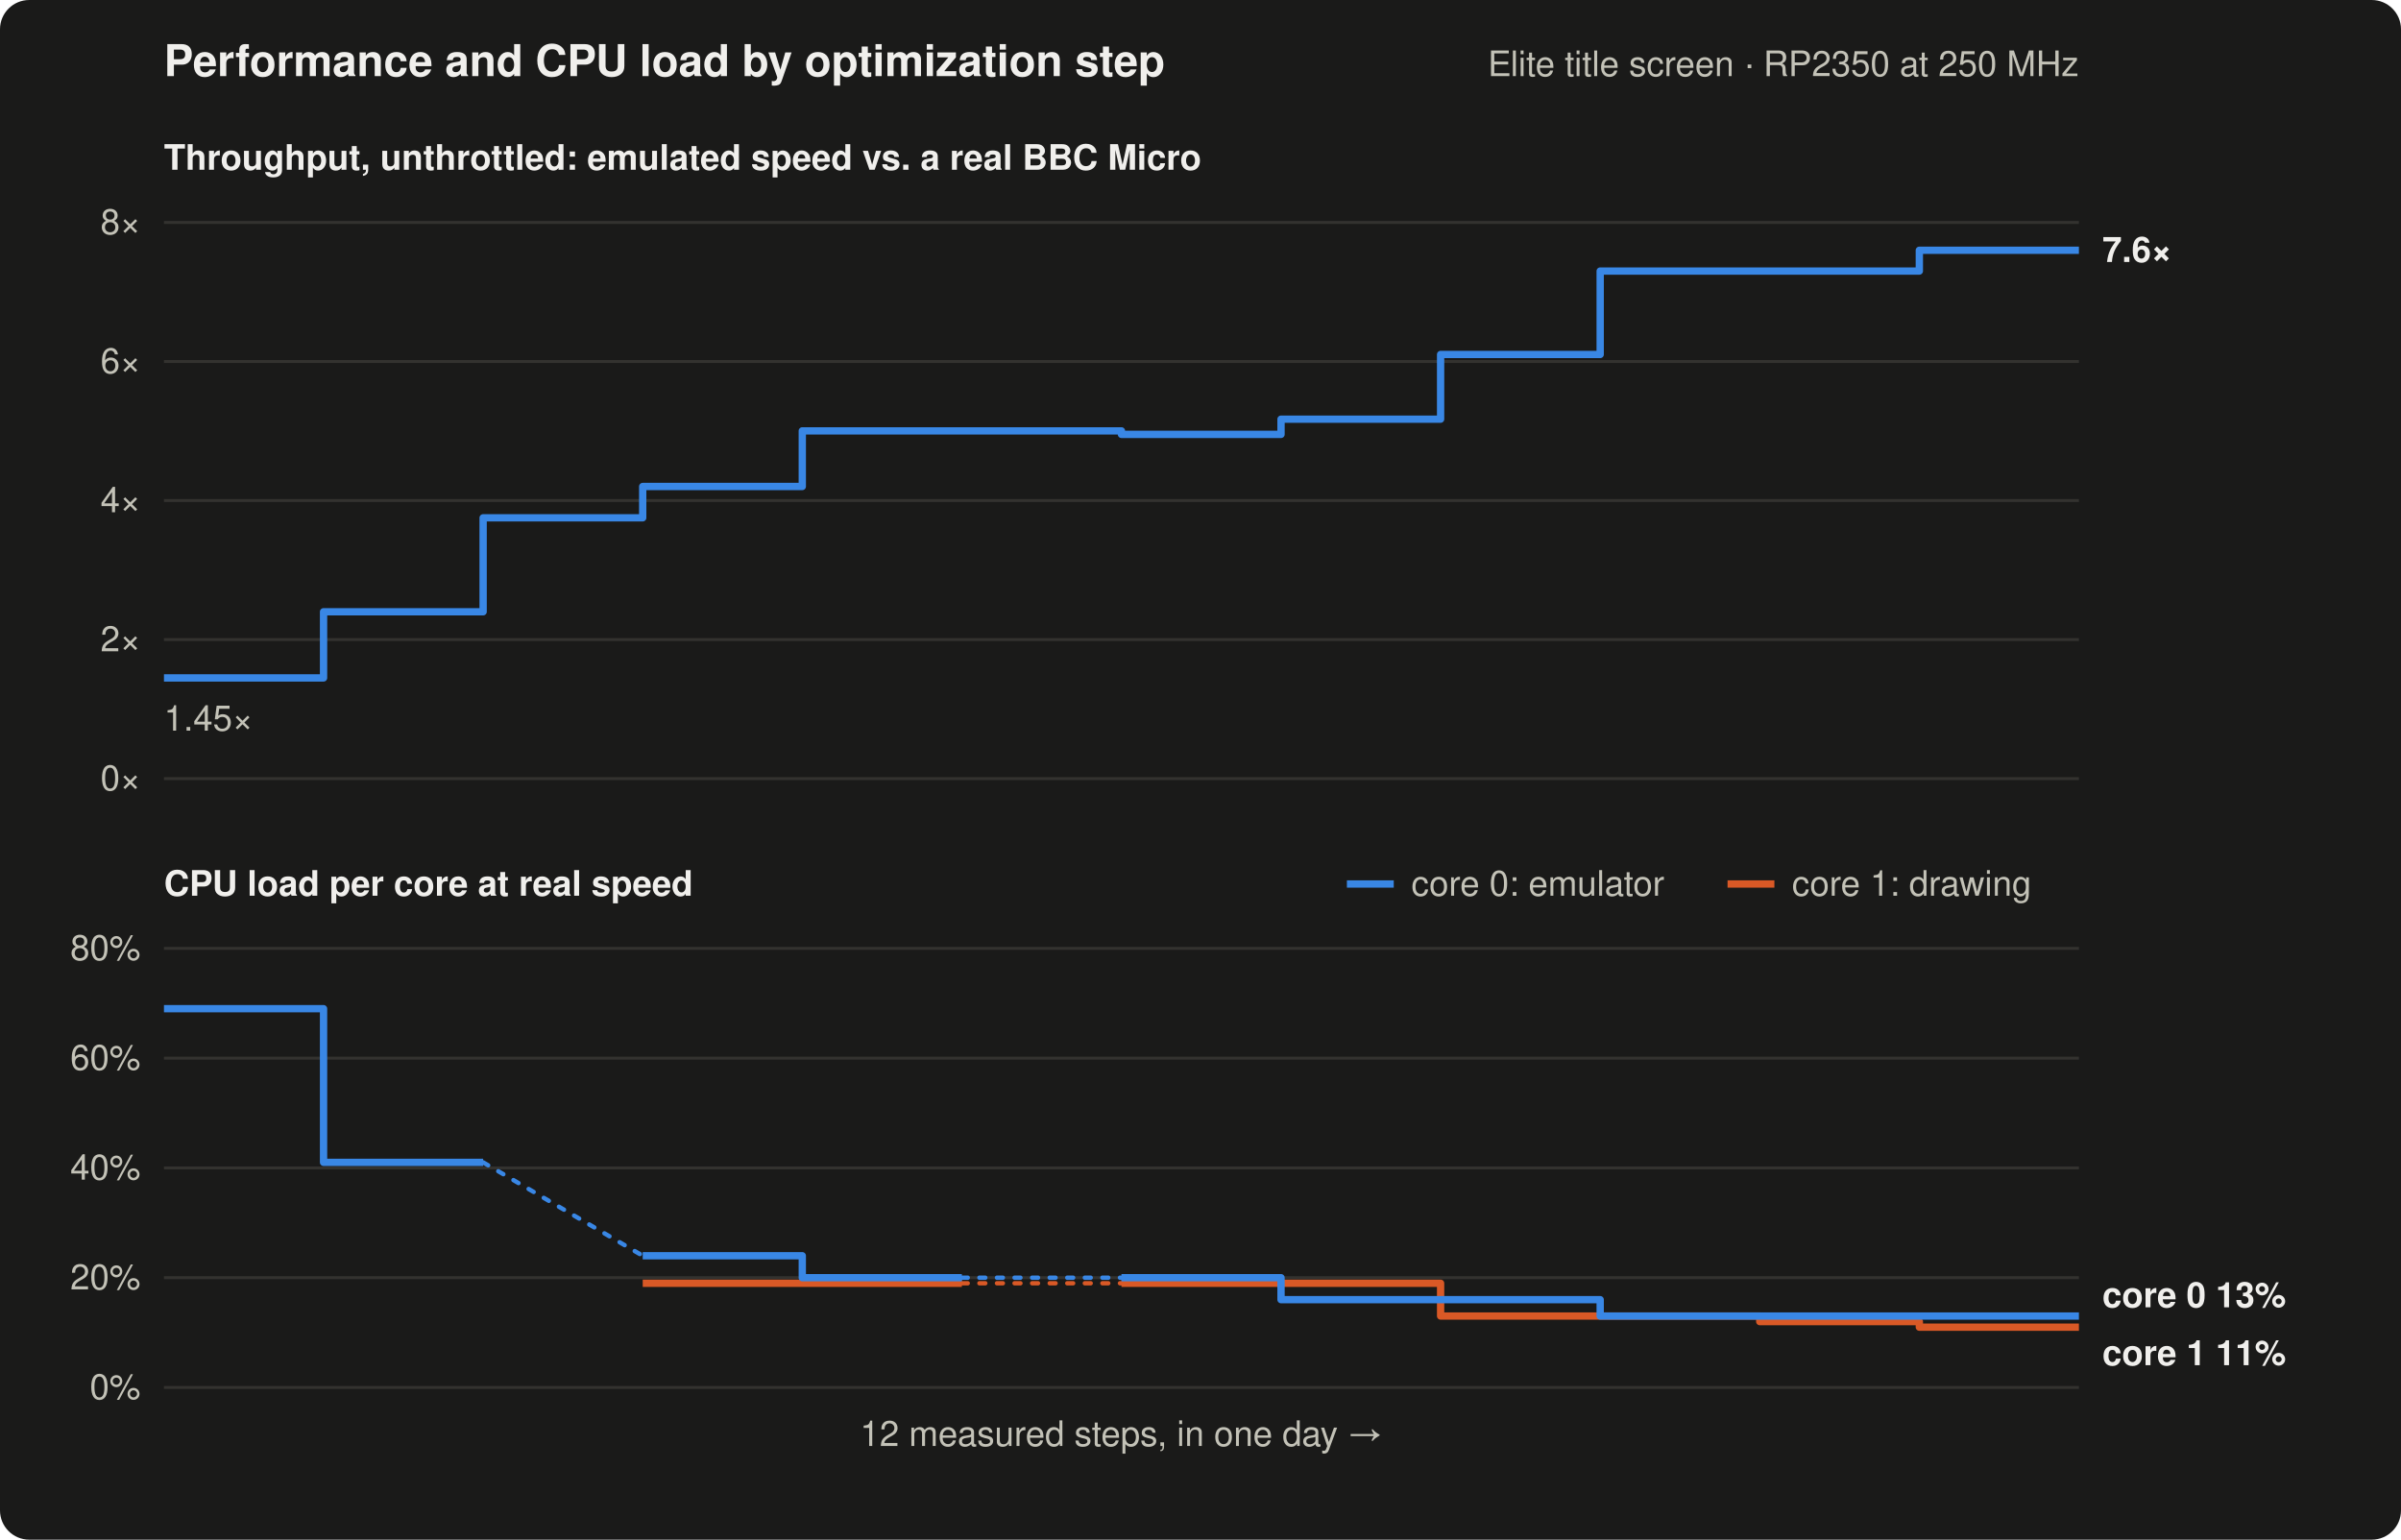
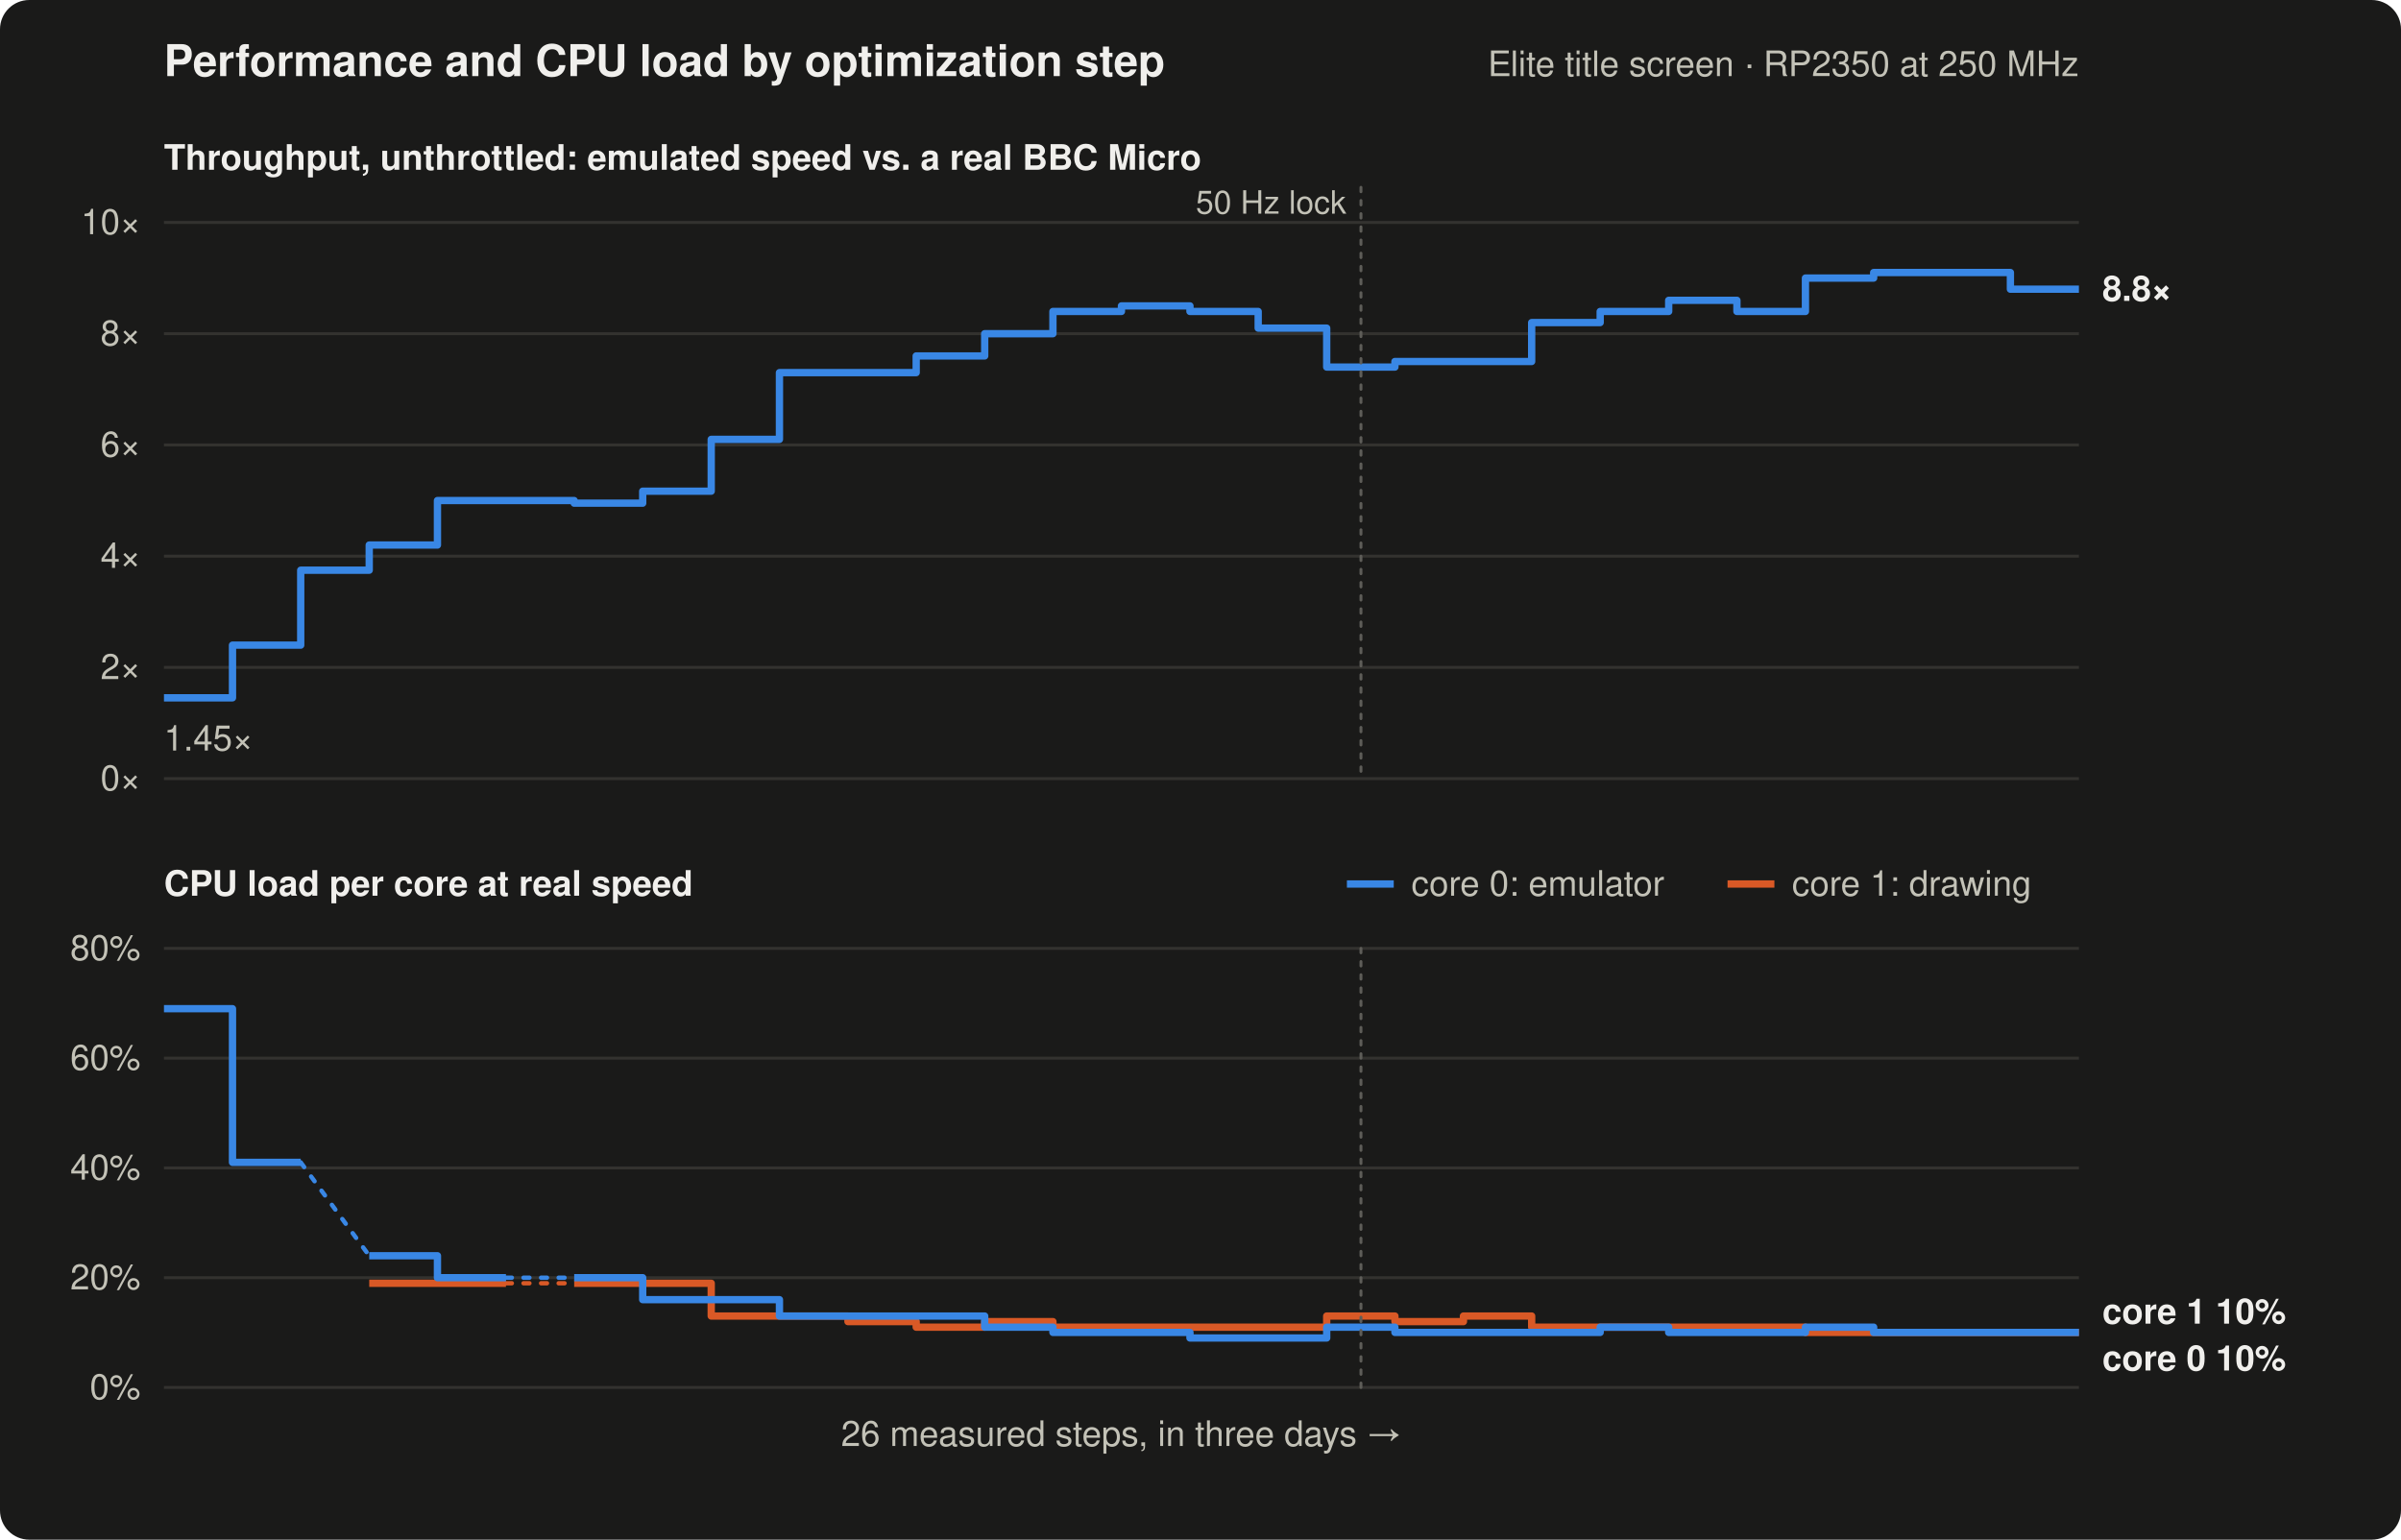
<svg xmlns="http://www.w3.org/2000/svg" width="820" height="526" viewBox="0 0 820 526" font-family="-apple-system, Segoe UI, Helvetica, Arial, sans-serif" font-size="12">
  <rect width="820" height="526" rx="10" fill="#1a1a19" />
  <text x="56" y="26" font-size="15" font-weight="600" fill="#f0efec">Performance and CPU load by optimization step</text>
  <text x="710" y="26" text-anchor="end" fill="#c3c2b7">Elite title screen · RP2350 at 250 MHz</text>
  <text x="56" y="58" font-weight="600" fill="#f0efec">Throughput, unthrottled: emulated speed vs. a real BBC Micro</text>
  <line x1="56" x2="710" y1="266.0" y2="266.0" stroke="#33322f" />
  <text x="48" y="270.0" text-anchor="end" fill="#c3c2b7">0×</text>
-   <line x1="56" x2="710" y1="218.5" y2="218.5" stroke="#33322f" />
-   <text x="48" y="222.5" text-anchor="end" fill="#c3c2b7">2×</text>
-   <line x1="56" x2="710" y1="171.0" y2="171.0" stroke="#33322f" />
-   <text x="48" y="175.0" text-anchor="end" fill="#c3c2b7">4×</text>
-   <line x1="56" x2="710" y1="123.5" y2="123.5" stroke="#33322f" />
-   <text x="48" y="127.5" text-anchor="end" fill="#c3c2b7">6×</text>
+   <line x1="56" x2="710" y1="228.0" y2="228.0" stroke="#33322f" />
+   <text x="48" y="232.0" text-anchor="end" fill="#c3c2b7">2×</text>
+   <line x1="56" x2="710" y1="190.0" y2="190.0" stroke="#33322f" />
+   <text x="48" y="194.0" text-anchor="end" fill="#c3c2b7">4×</text>
+   <line x1="56" x2="710" y1="152.0" y2="152.0" stroke="#33322f" />
+   <text x="48" y="156.0" text-anchor="end" fill="#c3c2b7">6×</text>
+   <line x1="56" x2="710" y1="114.0" y2="114.0" stroke="#33322f" />
+   <text x="48" y="118.0" text-anchor="end" fill="#c3c2b7">8×</text>
  <line x1="56" x2="710" y1="76.0" y2="76.0" stroke="#33322f" />
-   <text x="48" y="80.0" text-anchor="end" fill="#c3c2b7">8×</text>
-   <path d="M56.0,231.6H110.5L110.5,209.0H165.0L165.0,176.9H219.5L219.5,166.2H274.0L274.0,147.2H328.5L328.5,147.2H383.0L383.0,148.4H437.5L437.5,143.2H492.0L492.0,121.1H546.5L546.5,92.6H601.0L601.0,92.6H655.5L655.5,85.5H710.0" fill="none" stroke="#3987e5" stroke-width="2.5" stroke-linejoin="round" />
-   <text x="718.0" y="89.5" fill="#f0efec" font-weight="600">7.6×</text>
-   <text x="56.0" y="249.6" fill="#c3c2b7">1.45×</text>
+   <text x="48" y="80.0" text-anchor="end" fill="#c3c2b7">10×</text>
+   <path d="M56.0,238.4H79.4L79.4,220.4H102.7L102.7,194.8H126.1L126.1,186.2H149.4L149.4,171.0H172.8L172.8,171.0H196.1L196.1,171.9H219.5L219.5,167.8H242.9L242.9,150.1H266.2L266.2,127.3H289.6L289.6,127.3H312.9L312.9,121.6H336.3L336.3,114.0H359.6L359.6,106.4H383.0L383.0,104.5H406.4L406.4,106.4H429.7L429.7,112.1H453.1L453.1,125.4H476.4L476.4,123.5H499.8L499.8,123.5H523.1L523.1,110.2H546.5L546.5,106.4H569.9L569.9,102.6H593.2L593.2,106.4H616.6L616.6,95.0H639.9L639.9,93.1H663.3L663.3,93.1H686.6L686.6,98.8H710.0" fill="none" stroke="#3987e5" stroke-width="2.5" stroke-linejoin="round" />
+   <text x="718.0" y="102.8" fill="#f0efec" font-weight="600">8.8×</text>
+   <text x="56.0" y="256.4" fill="#c3c2b7">1.45×</text>
  <text x="56" y="306" font-weight="600" fill="#f0efec">CPU load per core at real speed</text>
  <line x1="56" x2="710" y1="474.0" y2="474.0" stroke="#33322f" />
  <text x="48" y="478.0" text-anchor="end" fill="#c3c2b7">0%</text>
  <line x1="56" x2="710" y1="436.5" y2="436.5" stroke="#33322f" />
  <text x="48" y="440.5" text-anchor="end" fill="#c3c2b7">20%</text>
  <line x1="56" x2="710" y1="399.0" y2="399.0" stroke="#33322f" />
  <text x="48" y="403.0" text-anchor="end" fill="#c3c2b7">40%</text>
  <line x1="56" x2="710" y1="361.5" y2="361.5" stroke="#33322f" />
  <text x="48" y="365.5" text-anchor="end" fill="#c3c2b7">60%</text>
  <line x1="56" x2="710" y1="324.0" y2="324.0" stroke="#33322f" />
  <text x="48" y="328.0" text-anchor="end" fill="#c3c2b7">80%</text>
  <line x1="460" x2="476" y1="302" y2="302" stroke="#3987e5" stroke-width="2.5" />
  <text x="482" y="306" fill="#c3c2b7">core 0: emulator</text>
  <line x1="590" x2="606" y1="302" y2="302" stroke="#d95926" stroke-width="2.5" />
  <text x="612" y="306" fill="#c3c2b7">core 1: drawing</text>
-   <path d="M219.5,438.4H274.0L274.0,438.4H328.5M383.0,438.4H437.5L437.5,438.4H492.0L492.0,449.6H546.5L546.5,449.6H601.0L601.0,451.5H655.5L655.5,453.4H710.0" fill="none" stroke="#d95926" stroke-width="2.5" stroke-linejoin="round" />
-   <path d="M328.5,438.4L383.0,438.4" fill="none" stroke="#d95926" stroke-width="1.5" stroke-dasharray="2 4" stroke-linecap="round" />
-   <text x="718.0" y="466.4" fill="#f0efec" font-weight="600">core 1 11%</text>
-   <path d="M56.0,344.6H110.5L110.5,397.1H165.0M219.5,429.0H274.0L274.0,436.5H328.5M383.0,436.5H437.5L437.5,444.0H492.0L492.0,444.0H546.5L546.5,449.6H601.0L601.0,449.6H655.5L655.5,449.6H710.0" fill="none" stroke="#3987e5" stroke-width="2.5" stroke-linejoin="round" />
-   <path d="M165.0,397.1L219.5,429.0" fill="none" stroke="#3987e5" stroke-width="1.5" stroke-dasharray="2 4" stroke-linecap="round" />
-   <path d="M328.5,436.5L383.0,436.5" fill="none" stroke="#3987e5" stroke-width="1.5" stroke-dasharray="2 4" stroke-linecap="round" />
-   <text x="718.0" y="446.6" fill="#f0efec" font-weight="600">core 0 13%</text>
-   <text x="383" y="494" text-anchor="middle" fill="#c3c2b7">12 measured steps, in one day →</text>
+   <path d="M126.1,438.4H149.4L149.4,438.4H172.8M196.1,438.4H219.5L219.5,438.4H242.9L242.9,449.6H266.2L266.2,449.6H289.6L289.6,451.5H312.9L312.9,453.4H336.3L336.3,451.5H359.6L359.6,453.4H383.0L383.0,453.4H406.4L406.4,453.4H429.7L429.7,453.4H453.1L453.1,449.6H476.4L476.4,451.5H499.8L499.8,449.6H523.1L523.1,453.4H546.5L546.5,453.4H569.9L569.9,453.4H593.2L593.2,453.4H616.6L616.6,455.2H639.9L639.9,455.2H663.3L663.3,455.2H686.6L686.6,455.2H710.0" fill="none" stroke="#d95926" stroke-width="2.5" stroke-linejoin="round" />
+   <path d="M172.8,438.4L196.1,438.4" fill="none" stroke="#d95926" stroke-width="1.5" stroke-dasharray="2 4" stroke-linecap="round" />
+   <text x="718.0" y="452.2" fill="#f0efec" font-weight="600">core 1 10%</text>
+   <path d="M56.0,344.6H79.4L79.4,397.1H102.7M126.1,429.0H149.4L149.4,436.5H172.8M196.1,436.5H219.5L219.5,444.0H242.9L242.9,444.0H266.2L266.2,449.6H289.6L289.6,449.6H312.9L312.9,449.6H336.3L336.3,453.4H359.6L359.6,455.2H383.0L383.0,455.2H406.4L406.4,457.1H429.7L429.7,457.1H453.1L453.1,453.4H476.4L476.4,455.2H499.8L499.8,455.2H523.1L523.1,455.2H546.5L546.5,453.4H569.9L569.9,455.2H593.2L593.2,455.2H616.6L616.6,453.4H639.9L639.9,455.2H663.3L663.3,455.2H686.6L686.6,455.2H710.0" fill="none" stroke="#3987e5" stroke-width="2.5" stroke-linejoin="round" />
+   <path d="M102.7,397.1L126.1,429.0" fill="none" stroke="#3987e5" stroke-width="1.5" stroke-dasharray="2 4" stroke-linecap="round" />
+   <path d="M172.8,436.5L196.1,436.5" fill="none" stroke="#3987e5" stroke-width="1.5" stroke-dasharray="2 4" stroke-linecap="round" />
+   <text x="718.0" y="468.2" fill="#f0efec" font-weight="600">core 0 10%</text>
+   <line x1="464.8" x2="464.8" y1="64.0" y2="266.0" stroke="#5e5d58" stroke-width="1" stroke-dasharray="1.5 3" stroke-linecap="round" />
+   <line x1="464.8" x2="464.8" y1="324.0" y2="474.0" stroke="#5e5d58" stroke-width="1" stroke-dasharray="1.5 3" stroke-linecap="round" />
+   <text x="459.8" y="73.0" text-anchor="end" font-size="11" fill="#c3c2b7">50 Hz lock</text>
+   <text x="383" y="494" text-anchor="middle" fill="#c3c2b7">26 measured steps, in three days →</text>
</svg>
